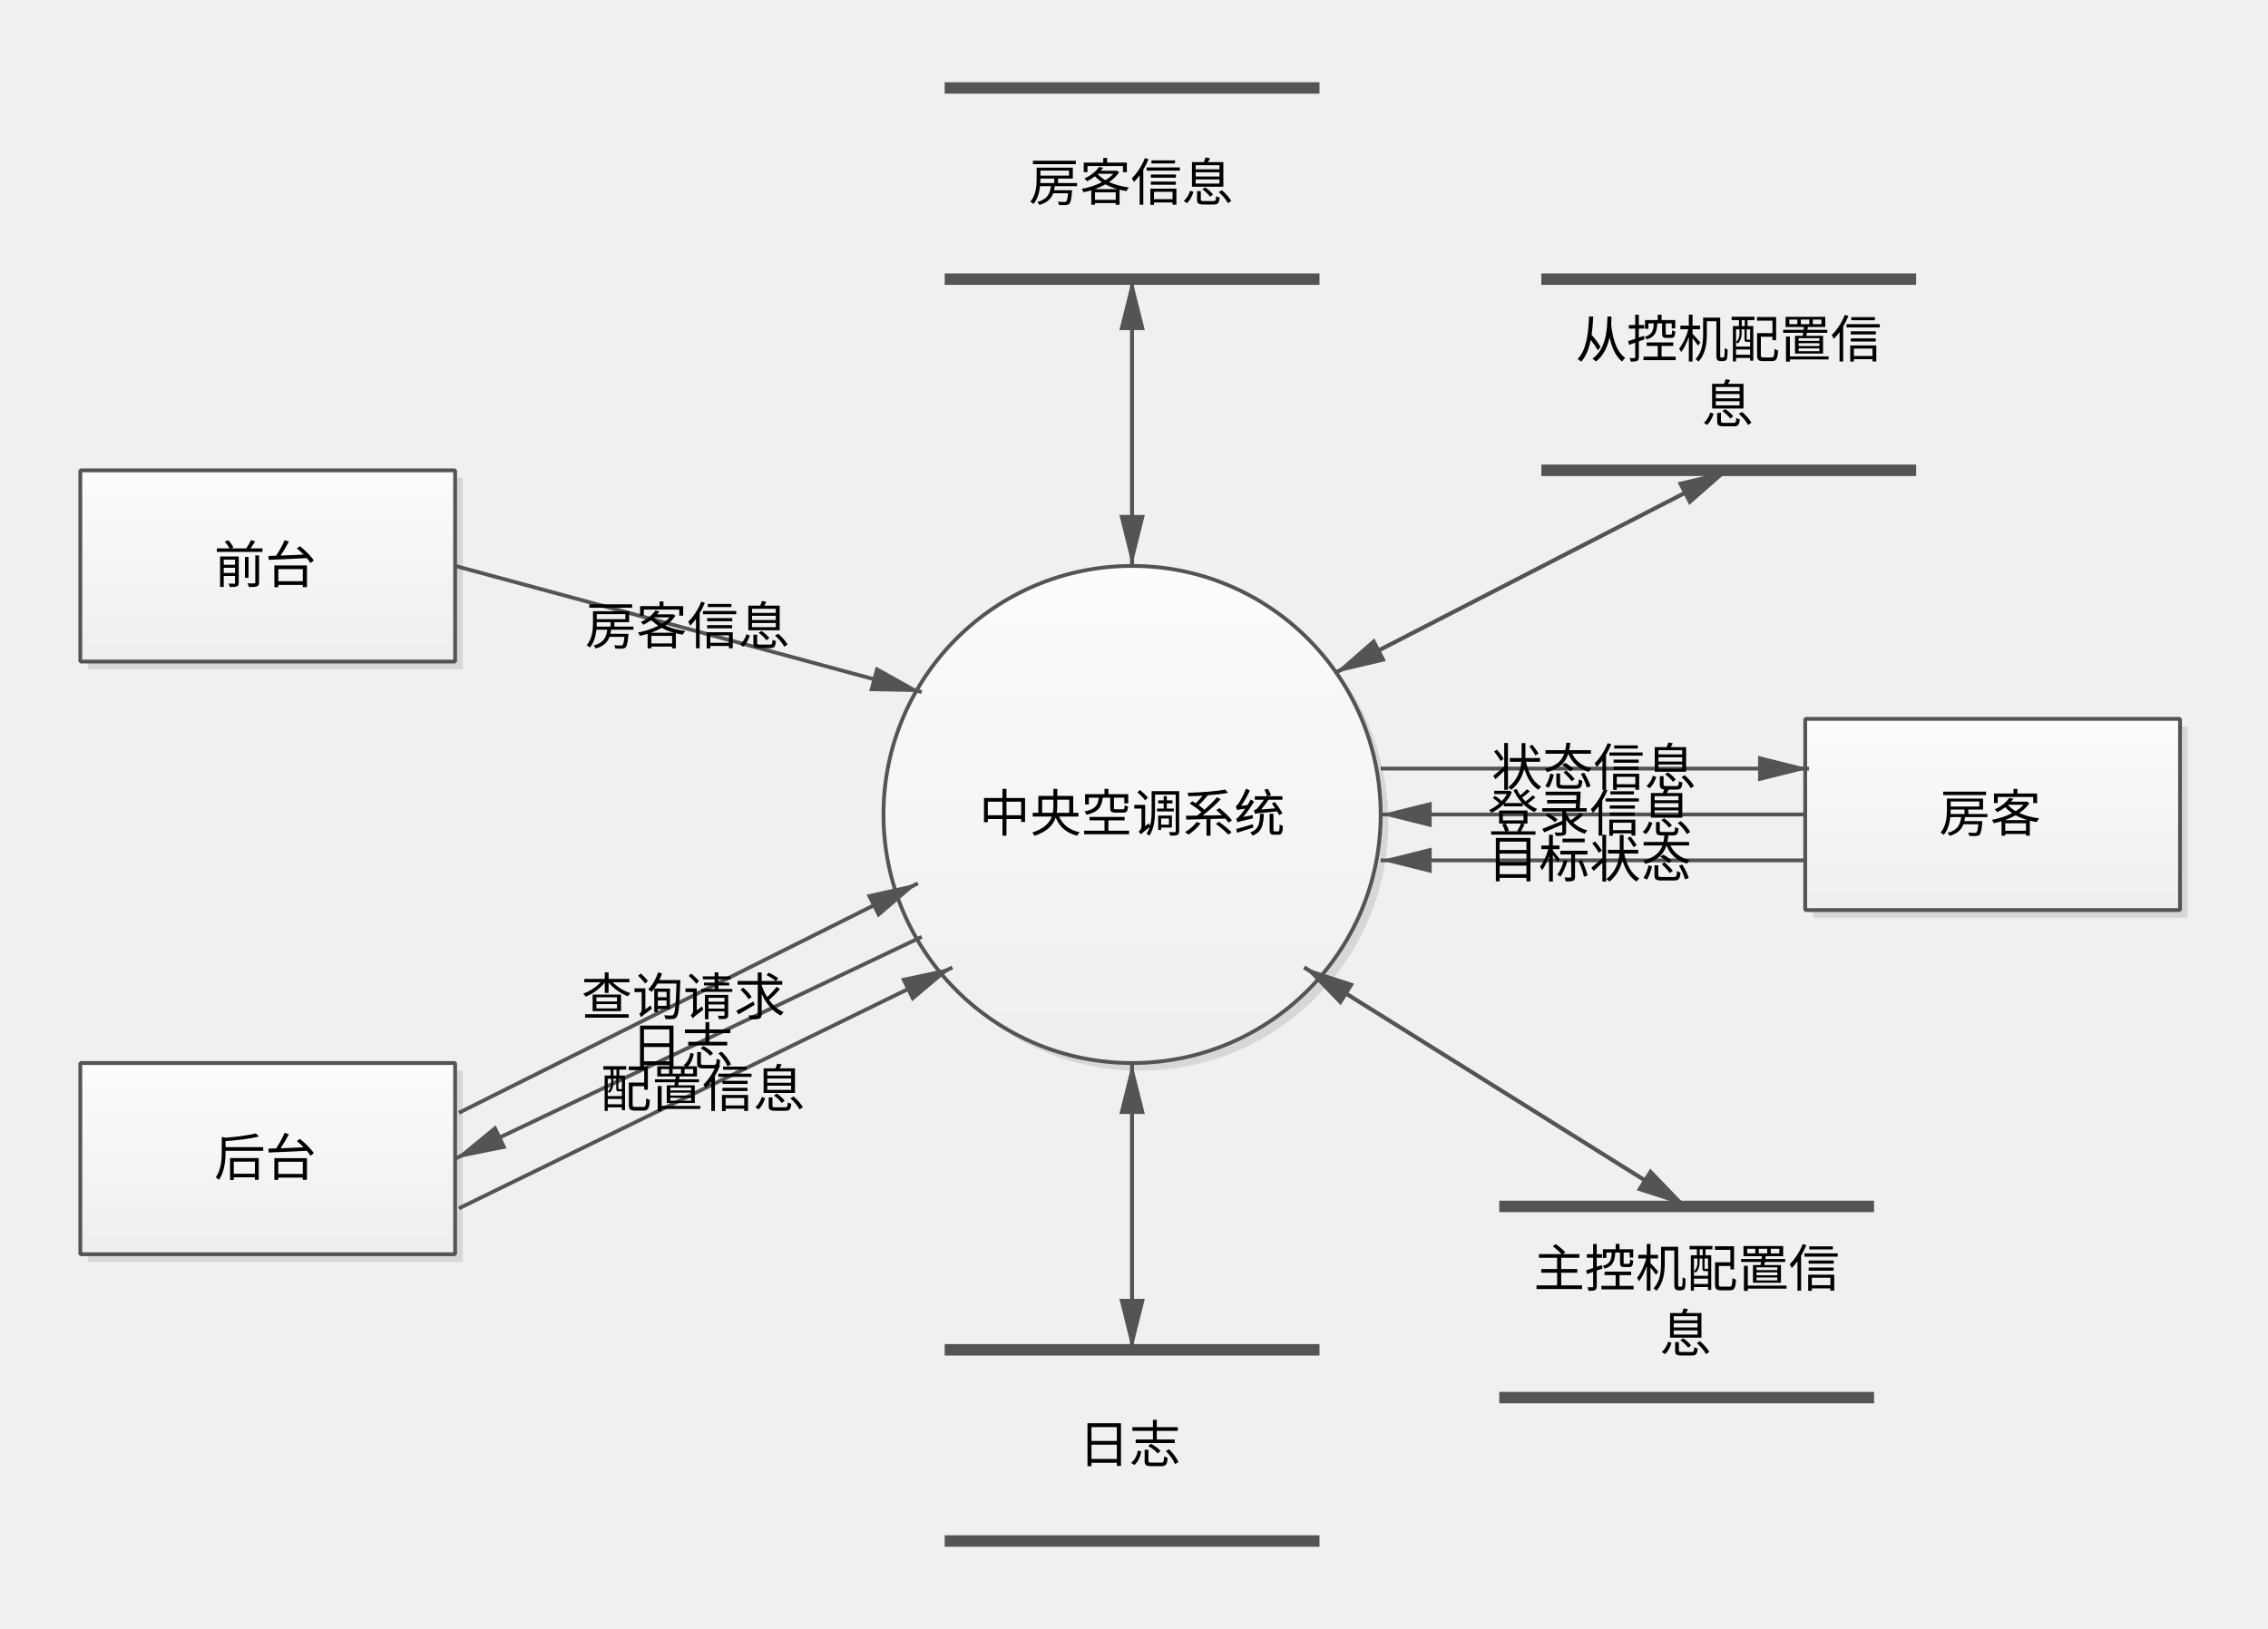
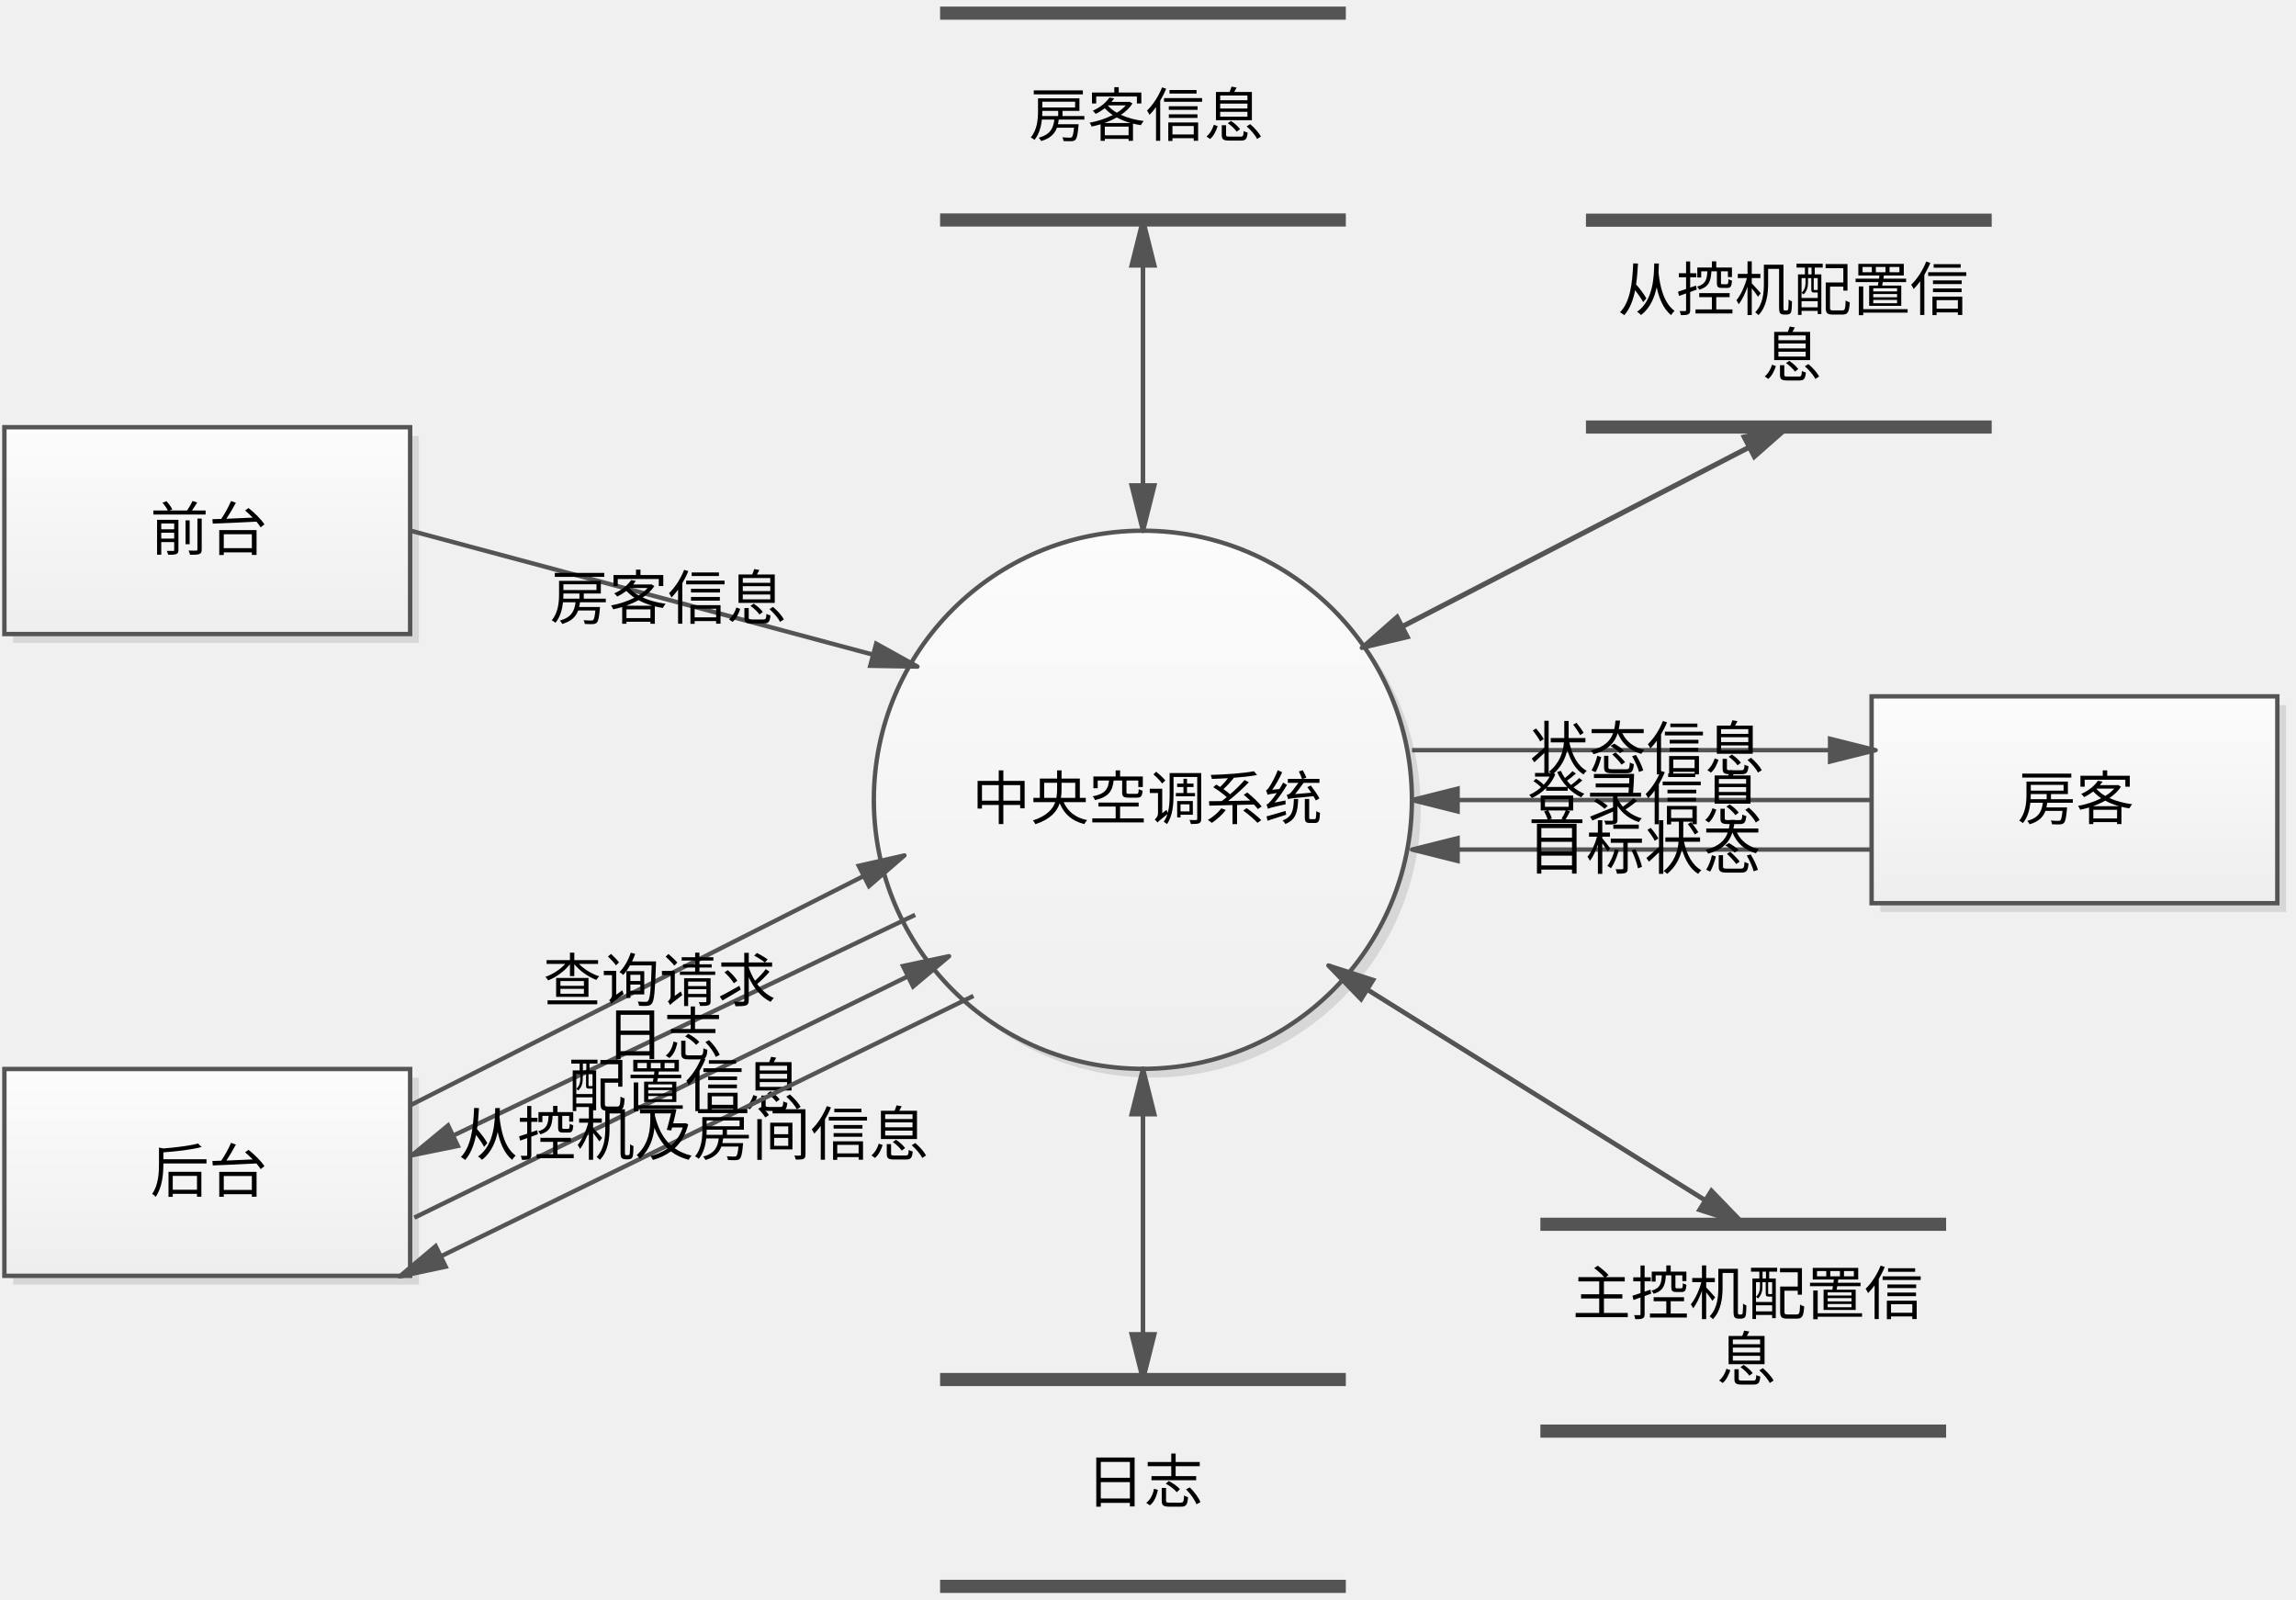
- <svg xmlns="http://www.w3.org/2000/svg" xmlns:ns1="http://www.edrawsoft.com/schema/svg" version="1.1" ns1:version="version 5" viewBox="0 0 593 426">
+ <svg xmlns="http://www.w3.org/2000/svg" viewBox="0 0 524 365" height="365" width="524">
  <style type="text/css">
-         
-             .st1 {fill:url(#grad1);stroke:#545454; stroke-width:1; stroke-linejoin:bevel; }
-             .st2 {fill:url(#grad2);stroke:#545454; stroke-width:1; stroke-linejoin:bevel; }
-             .st3 {fill:#FFFFFF;}
-             .st4 {fill:none;stroke:#545454; stroke-width:3; stroke-linejoin:bevel; }
-             .st5 {fill:#FFFFFF;stroke:#545454; stroke-width:3; stroke-linejoin:bevel; }
-             .st6 {fill:none;stroke:#545454; stroke-width:1; stroke-linejoin:bevel; marker-end:url(#mk1); }
-             .st7 {fill:#FFFFFF;stroke:#545454; stroke-width:1; stroke-linejoin:bevel; marker-end:url(#mk1); }
-         
- 
-     </style>
-   <defs id="Gradients">
-     <linearGradient id="grad1" gradientUnits="userSpaceOnUse" x1="0.00" y1="0.00" x2="0.00" y2="131.00">
-       <stop offset="0.00" stop-color="#FCFCFC" stop-opacity="1.00" />
-       <stop offset="0.50" stop-color="#F5F5F5" stop-opacity="1.00" />
-       <stop offset="1.00" stop-color="#EEEEEE" stop-opacity="1.00" />
-     </linearGradient>
-     <linearGradient id="grad2" gradientUnits="userSpaceOnUse" x1="0.00" y1="0.00" x2="0.00" y2="51.00">
-       <stop offset="0.00" stop-color="#FCFCFC" stop-opacity="1.00" />
-       <stop offset="0.50" stop-color="#F5F5F5" stop-opacity="1.00" />
-       <stop offset="1.00" stop-color="#EEEEEE" stop-opacity="1.00" />
+ .st1 {fill:#000000;font-family:宋体;font-size:10pt}
+ </style>
+   <defs>
+     <linearGradient id="lg1" y1="0%" x1="0%" x2="0%" y2="100%">
+       <stop offset="0" stop-color="#fcfcfc" />
+       <stop offset="0.5" stop-color="#f5f5f5" />
+       <stop offset="1" stop-color="#eeeeee" />
    </linearGradient>
  </defs>
-   <defs id="Markers">
-     <marker id="mk1" orient="auto" overflow="visible">
-       <path d="M-0.00,-0.00 L-13.33,3.33 L-13.33,-3.33 z " style="fill:#545454; stroke:none;" />
-     </marker>
-   </defs>
-   <defs id="Filters" />
-   <g>
-     <g ns1:type="shadow" transform="translate(298,280) translate(-296,-278) translate(231.00,148.00)">
-       <path d="M0.00,65.00 A65.00 65.00 0.00 1 1 130.00,65.00 A65.00 65.00 0.00 1 1 0.00,65.00 z" style="fill:#BEBEBE; fill-opacity:0.502; stroke:none;" />
-     </g>
-     <g id="103" transform="translate(231.00,148.00)">
-       <path d="M0.00,65.00 A65.00 65.00 0.00 1 1 130.00,65.00 A65.00 65.00 0.00 1 1 0.00,65.00 z" class="st1" />
-       <text>
-         <tspan x="25.00" y="69.50" style="font-family:宋体;fill:#000000;font-size:10pt;">中央空调系统</tspan>
+   <g transform="translate(-18.84,-18.73)">
+     <g id="shape1" transform="translate(218.27,139.84)">
+       <path fill-opacity="0.5" d="M2,63.4C2,29.5,29.5,2,63.4,2C97.3,2,124.8,29.5,124.8,63.4C124.8,97.3,97.3,124.8,63.4,124.8C29.5,124.8,2,97.3,2,63.4z" fill="#bebebe" />
+       <path d="M0,61.4C-0,27.5,27.5,-0,61.4,-0C95.3,-0,122.8,27.5,122.8,61.4C122.8,95.3,95.3,122.8,61.4,122.8C27.5,122.8,0,95.3,0,61.4z" stroke="#545454" fill="url(#lg1)" />
+       <text class="st1">
+         <tspan x="22.4" y="65.9">中央空调系统</tspan>
      </text>
    </g>
-     <g ns1:type="shadow" transform="translate(72,330) translate(-70,-328) translate(21.00,278.00)">
-       <path d="M98.00,50.00 L98.00,0.00 L0.00,0.00 L0.00,50.00 L98.00,50.00 z" style="fill:#BEBEBE; fill-opacity:0.502; stroke:none;" />
-     </g>
-     <g id="105" transform="translate(21.00,278.00)">
-       <path d="M98.00,50.00 L98.00,0.00 L0.00,0.00 L0.00,50.00 L98.00,50.00 z" class="st2" />
-       <text>
-         <tspan x="35.00" y="29.50" style="font-family:宋体;fill:#000000;font-size:10pt;">后台</tspan>
+     <g id="shape2" transform="translate(19.84,262.68)">
+       <path fill-opacity="0.5" d="M94.6,49.2L94.6,2L2,2L2,49.2L94.6,49.2z" fill="#bebebe" />
+       <path d="M92.6,47.2L92.6,0L0,0L0,47.2L92.6,47.2z" stroke="#545454" fill="url(#lg1)" />
+       <text class="st1">
+         <tspan x="33.3" y="28.1">后台</tspan>
      </text>
    </g>
-     <g ns1:type="shadow" transform="translate(72,175) translate(-70,-173) translate(21.00,123.00)">
-       <path d="M98.00,50.00 L98.00,0.00 L0.00,0.00 L0.00,50.00 L98.00,50.00 z" style="fill:#BEBEBE; fill-opacity:0.502; stroke:none;" />
-     </g>
-     <g id="106" transform="translate(21.00,123.00)">
-       <path d="M98.00,50.00 L98.00,0.00 L0.00,0.00 L0.00,50.00 L98.00,50.00 z" class="st2" />
-       <text>
-         <tspan x="35.00" y="29.50" style="font-family:宋体;fill:#000000;font-size:10pt;">前台</tspan>
+     <g id="shape3" transform="translate(19.84,116.22)">
+       <path fill-opacity="0.5" d="M94.6,49.2L94.6,2L2,2L2,49.2L94.6,49.2z" fill="#bebebe" />
+       <path d="M92.6,47.2L92.6,0L0,0L0,47.2L92.6,47.2z" stroke="#545454" fill="url(#lg1)" />
+       <text class="st1">
+         <tspan x="33.3" y="28.1">前台</tspan>
      </text>
    </g>
-     <g ns1:type="shadow" transform="translate(523,240) translate(-521,-238) translate(472.00,188.00)">
-       <path d="M98.00,50.00 L98.00,0.00 L0.00,0.00 L0.00,50.00 L98.00,50.00 z" style="fill:#BEBEBE; fill-opacity:0.502; stroke:none;" />
-     </g>
-     <g id="107" transform="translate(472.00,188.00)">
-       <path d="M98.00,50.00 L98.00,0.00 L0.00,0.00 L0.00,50.00 L98.00,50.00 z" class="st2" />
-       <text>
-         <tspan x="35.00" y="29.50" style="font-family:宋体;fill:#000000;font-size:10pt;">房客</tspan>
+     <g id="shape4" transform="translate(445.98,177.64)">
+       <path fill-opacity="0.5" d="M94.6,49.2L94.6,2L2,2L2,49.2L94.6,49.2z" fill="#bebebe" />
+       <path d="M92.6,47.2L92.6,0L0,0L0,47.2L92.6,47.2z" stroke="#545454" fill="url(#lg1)" />
+       <text class="st1">
+         <tspan x="33.3" y="28.1">房客</tspan>
      </text>
    </g>
-     <g id="108" transform="translate(247.00,353.00)">
-       <path d="M98.00,0.00 L0.00,0.00 " class="st4" />
-       <path d="M0.00,50.00 L98.00,50.00 " class="st4" />
-       <text>
-         <tspan x="35.00" y="29.50" style="font-family:宋体;fill:#000000;font-size:10pt;">日志</tspan>
+     <g id="shape5" transform="translate(233.39,333.54)">
+       <path stroke-width="3" stroke="#545454" d="M92.6,0L0,0M0,47.2L92.6,47.2" fill="none" />
+       <text class="st1">
+         <tspan x="33.3" y="28.1">日志</tspan>
      </text>
    </g>
-     <g id="109" transform="translate(247.00,23.00)">
-       <path d="M98.00,0.00 L0.00,0.00 " class="st4" />
-       <path d="M0.00,50.00 L98.00,50.00 " class="st4" />
-       <text>
-         <tspan x="22.00" y="29.50" style="font-family:宋体;fill:#000000;font-size:10pt;">房客信息</tspan>
+     <g id="shape6" transform="translate(233.39,21.73)">
+       <path stroke-width="3" stroke="#545454" d="M92.6,0L0,0M0,47.2L92.6,47.2" fill="none" />
+       <text class="st1">
+         <tspan x="20.3" y="28.1">房客信息</tspan>
      </text>
    </g>
-     <g id="110" transform="translate(116.81,164.50) rotate(15.14,63.19,0.00)">
-       <path d="M-0.00,-0.00 L126.38,-0.00 " class="st6" />
-       <text transform="translate(34.69,-8.50) rotate(-15.14,28.50,8.50)">
-         <tspan x="1.50" y="12.50" style="font-family:宋体;fill:#000000;font-size:10pt;">房客信息</tspan>
+     <g id="shape7" transform="matrix(0.97,0.26,-0.26,0.97,112.4,139.8)">
+       <path stroke="#545454" d="M0,-0L109,-0" fill="none" />
+       <path stroke-width="1" stroke-linecap="round" stroke="#545454" d="M119.4,-0L109,-2.6L109,2.6L119.4,-0" fill="#545454" />
+       <text class="st1" transform="matrix(0.97,-0.26,0.26,0.97,2.1,15.6)">
+         <tspan x="33.7" y="4.5">房客信息</tspan>
      </text>
    </g>
-     <g id="111" transform="translate(112.46,274.00) rotate(154.57,67.54,0.00)">
-       <path d="M-0.00,-0.00 L135.09,-0.00 " class="st6" />
-       <text transform="translate(52.04,-8.50) rotate(-154.57,15.50,8.50)">
-         <tspan x="0.50" y="13.00" style="font-family:宋体;fill:#000000;font-size:10pt;">日志</tspan>
+     <g id="shape8" transform="matrix(-0.9,0.43,-0.43,-0.9,227.7,227.5)">
+       <path stroke="#545454" d="M0,-0L117.2,-0" fill="none" />
+       <path stroke-width="1" stroke-linecap="round" stroke="#545454" d="M127.6,-0L117.2,-2.6L117.2,2.6L127.6,-0" fill="#545454" />
+       <text class="st1" transform="matrix(-0.9,-0.43,0.43,-0.9,121.5,27.4)">
+         <tspan x="50.8" y="4.5">日志</tspan>
      </text>
    </g>
-     <g id="112" transform="translate(112.92,261.00) rotate(-26.57,67.08,0.00)">
-       <path d="M-0.00,-0.00 L134.16,-0.00 " class="st6" />
-       <text transform="translate(38.58,-8.50) rotate(26.57,28.50,8.50)">
-         <tspan x="0.50" y="13.00" style="font-family:宋体;fill:#000000;font-size:10pt;">查询请求</tspan>
+     <g id="shape9" transform="matrix(0.89,-0.45,0.45,0.89,112.4,271)">
+       <path stroke="#545454" d="M0,-0L116.4,-0" fill="none" />
+       <path stroke-width="1" stroke-linecap="round" stroke="#545454" d="M126.8,-0L116.4,-2.6L116.4,2.6L126.8,-0" fill="#545454" />
+       <text class="st1" transform="matrix(0.89,0.45,-0.45,0.89,6.7,-28.3)">
+         <tspan x="37.4" y="4.5">查询请求</tspan>
      </text>
    </g>
-     <g id="113" transform="translate(112.72,284.50) rotate(-26.03,71.78,0.00)">
-       <path d="M-0.00,-0.00 L143.56,-0.00 " class="st6" />
-       <text transform="translate(43.28,-8.50) rotate(26.03,28.50,8.50)">
-         <tspan x="1.00" y="13.50" style="font-family:宋体;fill:#000000;font-size:10pt;">配置信息</tspan>
+     <g id="shape10" transform="matrix(0.9,-0.44,0.44,0.9,113.4,296.6)">
+       <path stroke="#545454" d="M0,-0L125.2,-0" fill="none" />
+       <path stroke-width="1" stroke-linecap="round" stroke="#545454" d="M135.6,-0L125.2,-2.6L125.2,2.6L135.6,-0" fill="#545454" />
+       <text class="st1" transform="matrix(0.9,0.44,-0.44,0.9,6.9,-29.8)">
+         <tspan x="41.8" y="4.5">配置信息</tspan>
      </text>
    </g>
-     <g id="114" transform="translate(361.00,213.00) rotate(180.00,55.50,0.00)">
-       <path d="M-0.00,-0.00 L111.00,-0.00 " class="st6" />
-       <text transform="translate(27.00,-8.50) rotate(-180.00,28.50,8.50)">
-         <tspan x="1.00" y="13.00" style="font-family:宋体;fill:#000000;font-size:10pt;">登录信息</tspan>
+     <g id="shape11" transform="matrix(-1,0,0,-1,446,201.3)">
+       <path stroke="#545454" d="M0,-0L94.5,-0" fill="none" />
+       <path stroke-width="1" stroke-linecap="round" stroke="#545454" d="M104.9,-0L94.5,-2.6L94.5,2.6L104.9,-0" fill="#545454" />
+       <text class="st1" transform="matrix(-1,-0,0,-1,104.9,0)">
+         <tspan x="26.4" y="4.5">登录信息</tspan>
      </text>
    </g>
-     <g id="115" transform="translate(361.00,225.00) rotate(180.00,55.50,0.00)">
-       <path d="M-0.00,-0.00 L111.00,-0.00 " class="st6" />
-       <text transform="translate(27.00,-8.50) rotate(-180.00,28.50,8.50)">
-         <tspan x="1.00" y="13.00" style="font-family:宋体;fill:#000000;font-size:10pt;">目标状态</tspan>
+     <g id="shape12" transform="matrix(-1,0,0,-1,446,212.6)">
+       <path stroke="#545454" d="M0,-0L94.5,-0" fill="none" />
+       <path stroke-width="1" stroke-linecap="round" stroke="#545454" d="M104.9,-0L94.5,-2.6L94.5,2.6L104.9,-0" fill="#545454" />
+       <text class="st1" transform="matrix(-1,-0,0,-1,104.9,0)">
+         <tspan x="26.4" y="4.5">目标状态</tspan>
      </text>
    </g>
-     <g id="116" transform="translate(361.00,201.00)">
-       <path d="M-0.00,-0.00 L112.00,-0.00 " class="st6" />
-       <text transform="translate(27.50,-8.50)">
-         <tspan x="1.50" y="13.00" style="font-family:宋体;fill:#000000;font-size:10pt;">状态信息</tspan>
+     <g id="shape13" transform="translate(341.1,189.92)">
+       <path stroke="#545454" d="M0,-0L95.4,-0" fill="none" />
+       <path stroke-width="1" stroke-linecap="round" stroke="#545454" d="M105.8,-0L95.4,-2.6L95.4,2.6L105.8,-0" fill="#545454" />
+       <text class="st1">
+         <tspan x="26.9" y="4.5">状态信息</tspan>
      </text>
    </g>
-     <g id="117" transform="translate(258.50,315.50) rotate(90.00,37.50,0.00)">
-       <path d="M-0.00,-0.00 L75.00,-0.00 " class="st6" />
+     <g id="shape14" transform="matrix(0,1,-1,0,279.7,262.7)">
+       <path stroke="#545454" d="M0,-0L60.5,-0" fill="none" />
+       <path stroke-width="1" stroke-linecap="round" stroke="#545454" d="M70.9,-0L60.5,-2.6L60.5,2.6L70.9,-0" fill="#545454" />
    </g>
-     <g id="118" transform="translate(258.50,110.50) rotate(90.00,37.50,0.00)">
-       <path d="M-0.00,-0.00 L75.00,-0.00 " class="st6" />
+     <g id="shape15" transform="matrix(0,1,-1,0,279.7,69)">
+       <path stroke="#545454" d="M0,-0L60.5,-0" fill="none" />
+       <path stroke-width="1" stroke-linecap="round" stroke="#545454" d="M70.9,-0L60.5,-2.6L60.5,2.6L70.9,-0" fill="#545454" />
    </g>
-     <g id="119" transform="translate(258.50,110.50) rotate(-90.00,37.50,0.00)">
-       <path d="M-0.00,-0.00 L75.00,-0.00 " class="st6" />
+     <g id="shape16" transform="matrix(0,-1,1,0,279.7,139.8)">
+       <path stroke="#545454" d="M0,-0L60.5,-0" fill="none" />
+       <path stroke-width="1" stroke-linecap="round" stroke="#545454" d="M70.9,-0L60.5,-2.6L60.5,2.6L70.9,-0" fill="#545454" />
    </g>
-     <g id="120" transform="translate(258.50,315.50) rotate(-90.00,37.50,0.00)">
-       <path d="M-0.00,-0.00 L75.00,-0.00 " class="st6" />
+     <g id="shape17" transform="matrix(0,-1,1,0,279.7,333.5)">
+       <path stroke="#545454" d="M0,-0L60.5,-0" fill="none" />
+       <path stroke-width="1" stroke-linecap="round" stroke="#545454" d="M70.9,-0L60.5,-2.6L60.5,2.6L70.9,-0" fill="#545454" />
    </g>
-     <g id="121" transform="translate(392.00,315.50)">
-       <path d="M98.00,0.00 L0.00,0.00 " class="st4" />
-       <path d="M0.00,50.00 L98.00,50.00 " class="st4" />
-       <text>
-         <tspan x="9.00" y="21.00" style="font-family:宋体;fill:#000000;font-size:10pt;">主控机配置信</tspan>
-         <tspan x="42.00" y="38.00" style="font-family:宋体;fill:#000000;font-size:10pt;">息</tspan>
+     <g id="shape18" transform="translate(370.39,298.11)">
+       <path stroke-width="3" stroke="#545454" d="M92.6,0L0,0M0,47.2L92.6,47.2" fill="none" />
+       <text class="st1">
+         <tspan x="7.3" y="20.6">主控机配置信</tspan>
+         <tspan x="40.3" y="35.6">息</tspan>
      </text>
    </g>
-     <g id="122" transform="translate(332.04,284.25) rotate(32.01,58.96,0.00)">
-       <path d="M-0.00,-0.00 L117.92,-0.00 " class="st6" />
+     <g id="shape19" transform="matrix(0.85,0.53,-0.53,0.85,322.2,239.1)">
+       <path stroke="#545454" d="M0,-0L101,-0" fill="none" />
+       <path stroke-width="1" stroke-linecap="round" stroke="#545454" d="M111.4,-0L101,-2.6L101,2.6L111.4,-0" fill="#545454" />
    </g>
-     <g id="123" transform="translate(332.04,284.25) rotate(-147.99,58.96,0.00)">
-       <path d="M-0.00,-0.00 L117.92,-0.00 " class="st6" />
+     <g id="shape20" transform="matrix(-0.85,-0.53,0.53,-0.85,416.7,298.1)">
+       <path stroke="#545454" d="M0,-0L101,-0" fill="none" />
+       <path stroke-width="1" stroke-linecap="round" stroke="#545454" d="M111.4,-0L101,-2.6L101,2.6L111.4,-0" fill="#545454" />
    </g>
-     <g id="124" transform="translate(403.00,73.00)">
-       <path d="M98.00,0.00 L0.00,0.00 " class="st4" />
-       <path d="M0.00,50.00 L98.00,50.00 " class="st4" />
-       <text>
-         <tspan x="9.00" y="20.50" style="font-family:宋体;fill:#000000;font-size:10pt;">从控机配置信</tspan>
-         <tspan x="42.00" y="37.50" style="font-family:宋体;fill:#000000;font-size:10pt;">息</tspan>
+     <g id="shape21" transform="translate(380.79,68.98)">
+       <path stroke-width="3" stroke="#545454" d="M92.6,0L0,0M0,47.2L92.6,47.2" fill="none" />
+       <text class="st1">
+         <tspan x="7.3" y="20.6">从控机配置信</tspan>
+         <tspan x="40.3" y="35.6">息</tspan>
      </text>
    </g>
-     <g id="125" transform="translate(342.58,149.50) rotate(-27.23,57.92,0.00)">
-       <path d="M-0.00,-0.00 L115.84,-0.00 " class="st6" />
+     <g id="shape22" transform="matrix(0.89,-0.46,0.46,0.89,329.8,166.3)">
+       <path stroke="#545454" d="M0,-0L99.1,-0" fill="none" />
+       <path stroke-width="1" stroke-linecap="round" stroke="#545454" d="M109.5,-0L99.1,-2.6L99.1,2.6L109.5,-0" fill="#545454" />
    </g>
-     <g id="126" transform="translate(342.58,149.50) rotate(152.77,57.92,0.00)">
-       <path d="M-0.00,-0.00 L115.84,-0.00 " class="st6" />
+     <g id="shape23" transform="matrix(-0.89,0.46,-0.46,-0.89,427.1,116.2)">
+       <path stroke="#545454" d="M0,-0L99.1,-0" fill="none" />
+       <path stroke-width="1" stroke-linecap="round" stroke="#545454" d="M109.5,-0L99.1,-2.6L99.1,2.6L109.5,-0" fill="#545454" />
+     </g>
+     <g id="shape24" transform="matrix(-0.9,0.44,-0.44,-0.9,241,246)">
+       <path stroke="#545454" d="M0,-0L135.1,-0" fill="none" />
+       <path stroke-width="1" stroke-linecap="round" stroke="#545454" d="M145.5,-0L135.1,-2.6L135.1,2.6L145.5,-0" fill="#545454" />
+       <text class="st1" transform="matrix(-0.9,-0.44,0.44,-0.9,138,32.1)">
+         <tspan x="20.8" y="4.5">从控机及房间信息</tspan>
+       </text>
    </g>
  </g>
</svg>
